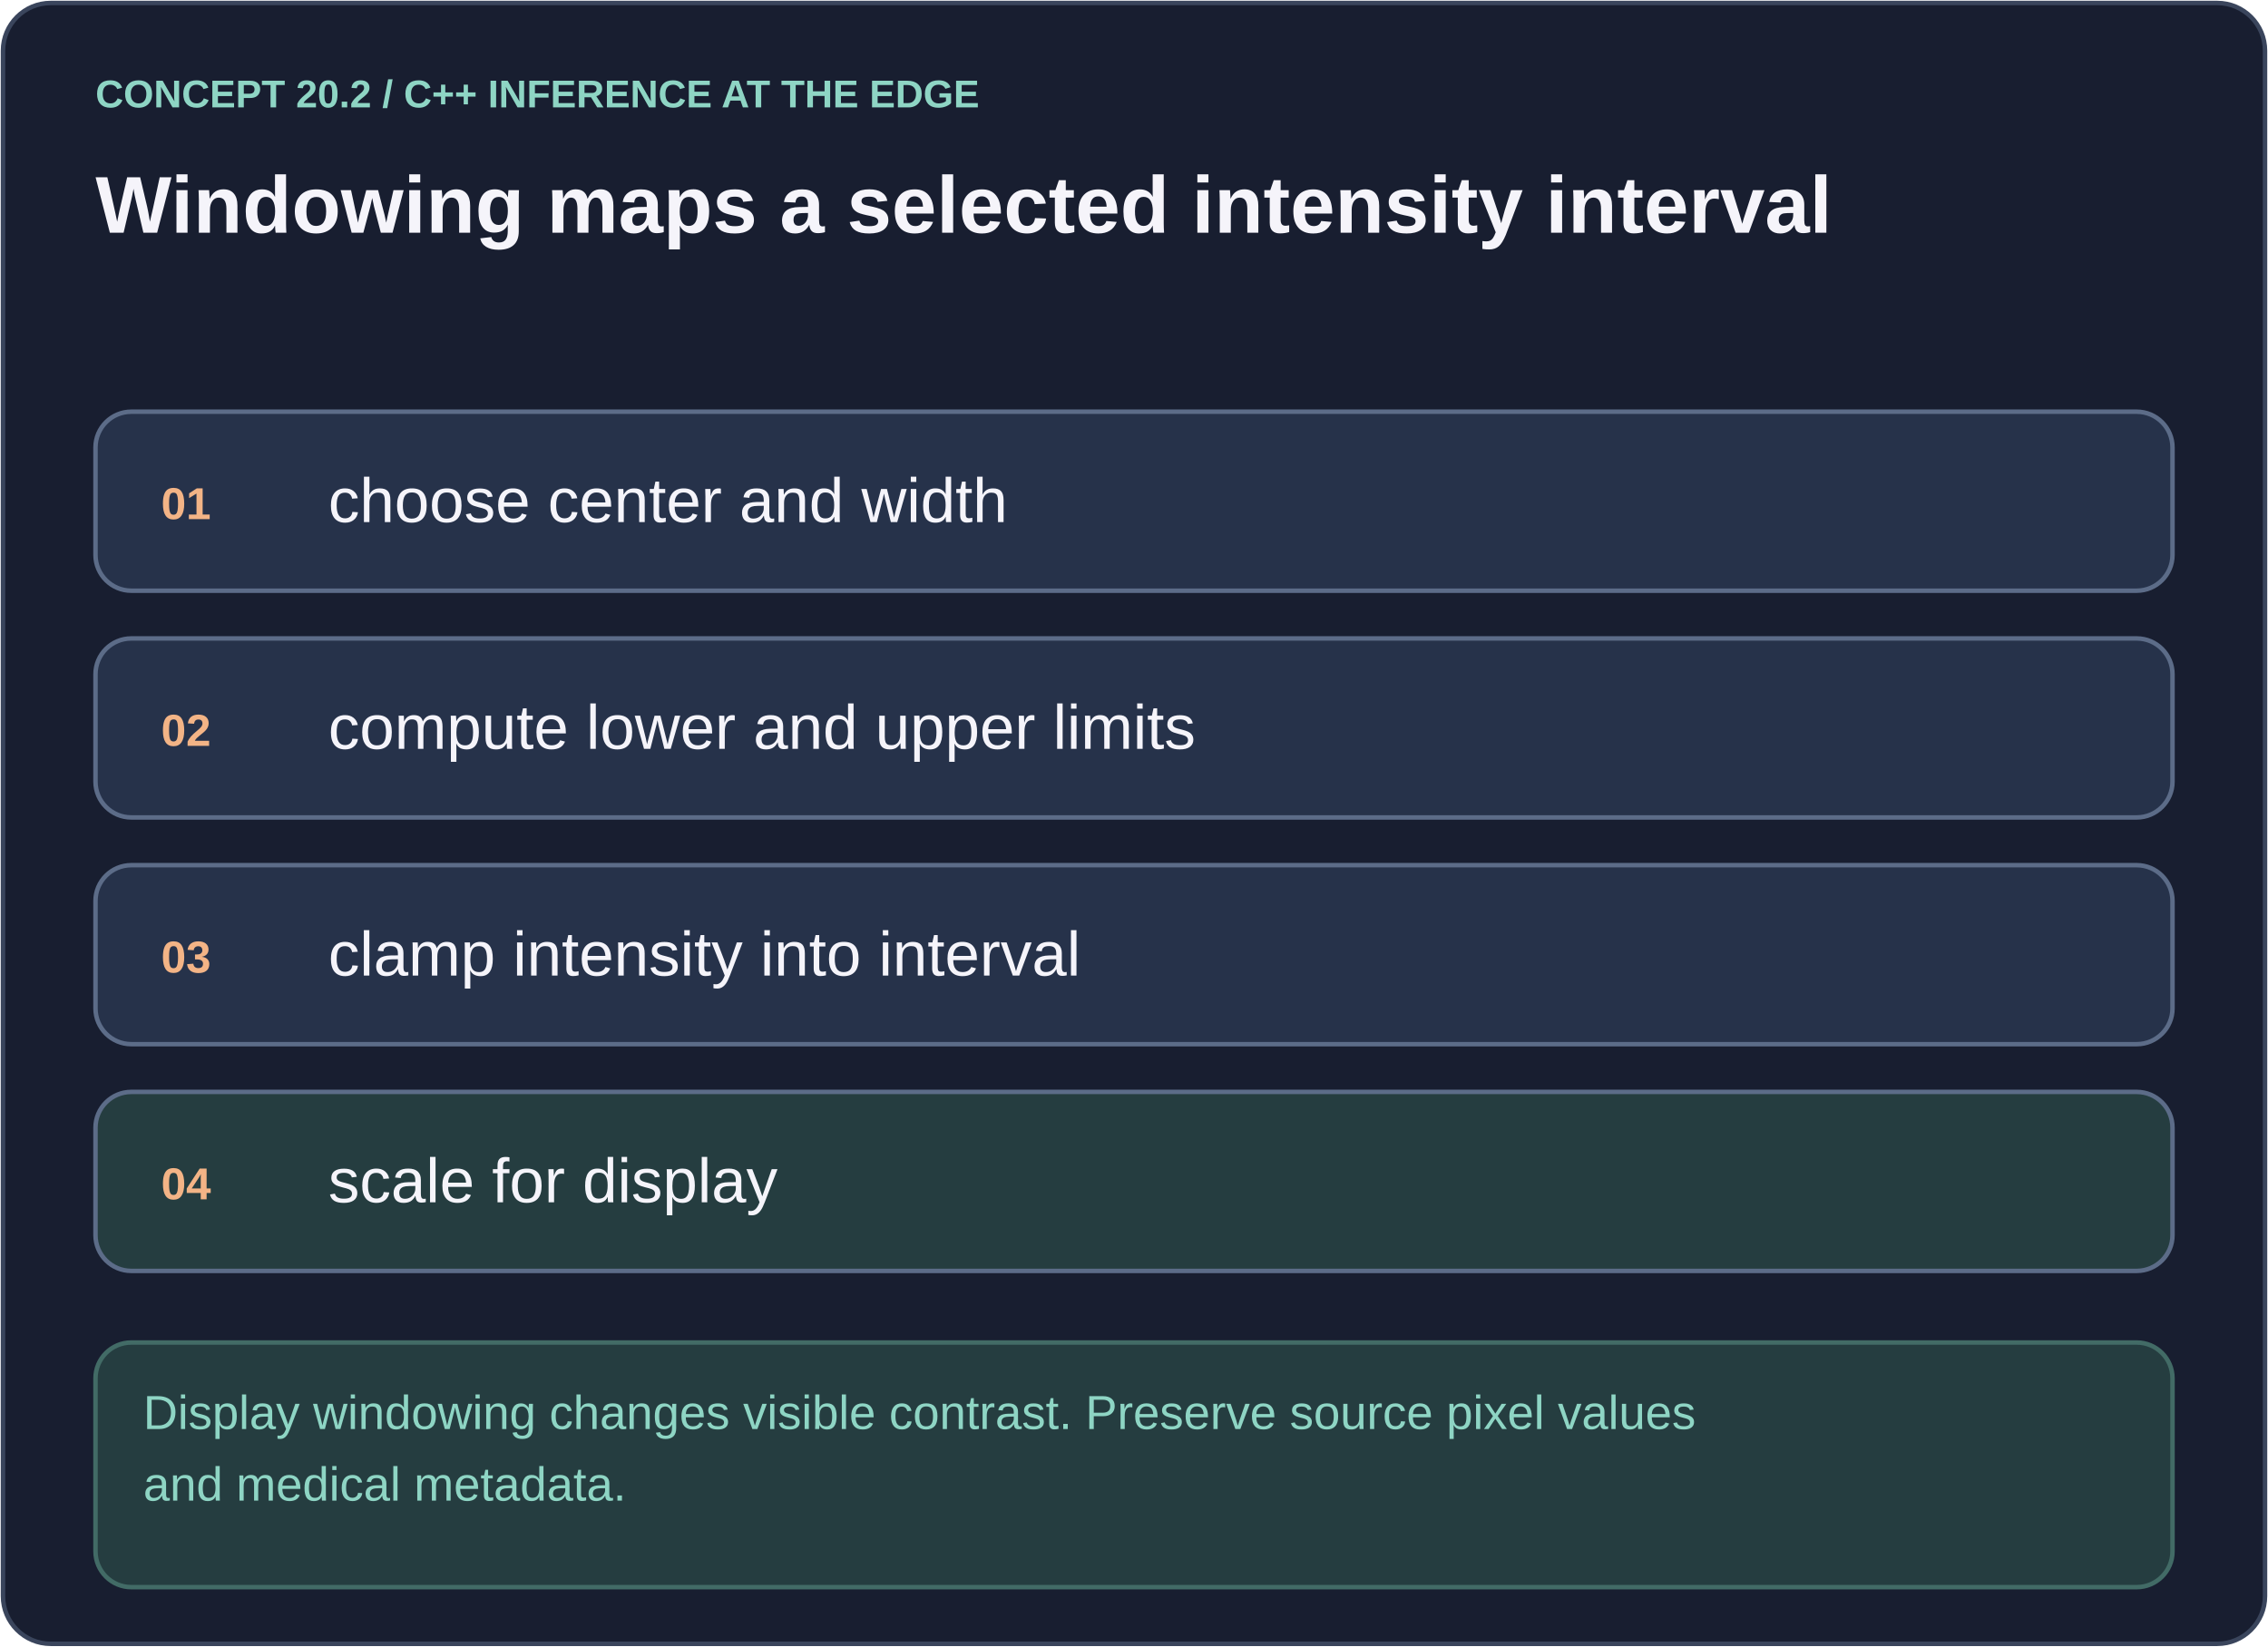
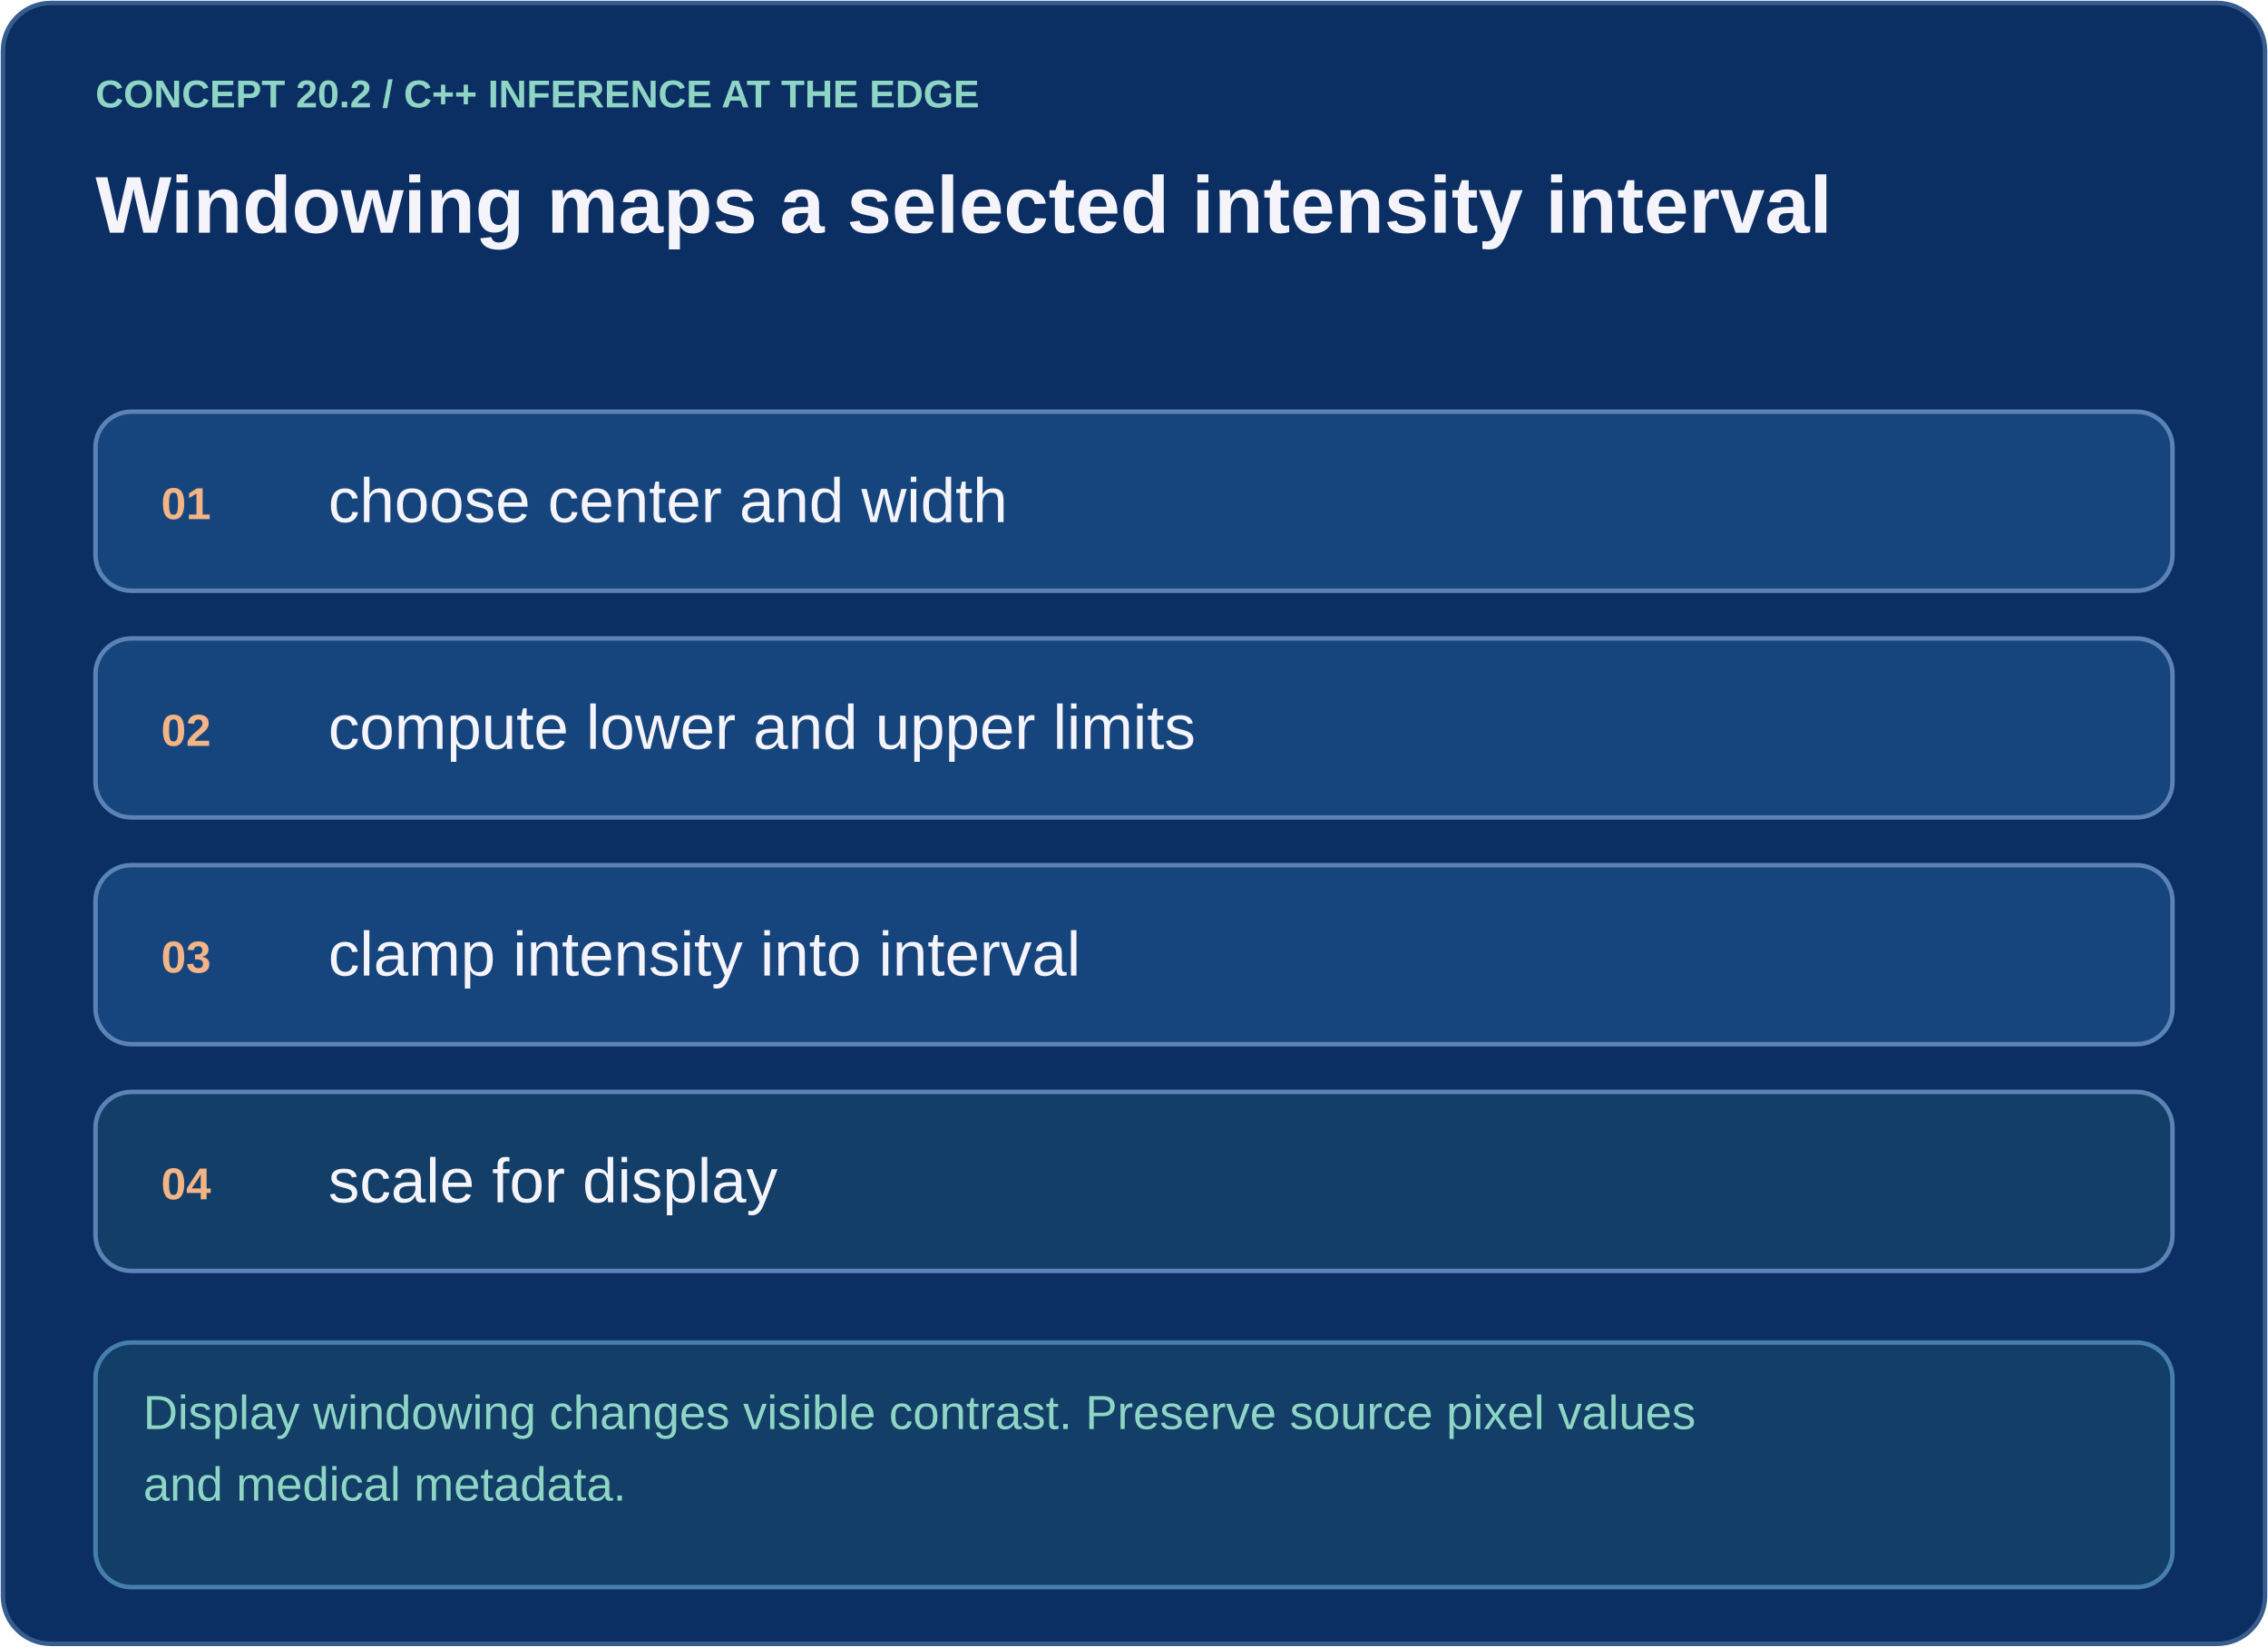
<svg xmlns="http://www.w3.org/2000/svg" width="760" height="552" viewBox="0 0 760 552" role="img" aria-labelledby="title desc">
  <defs>
    <marker id="arrow" viewBox="0 0 10 10" refX="9" refY="5" markerWidth="6" markerHeight="6" orient="auto-start-reverse">
      <path d="M0 0 L10 5 L0 10 Z" fill="#738993" />
    </marker>
  </defs>
  <g font-family="Arial, Helvetica, sans-serif">
-     <rect x="1" y="1" width="758" height="550" rx="16" fill="#181e30" stroke="#3a455c" stroke-width="1.5" />
+     <rect x="1" y="1" width="758" height="550" rx="16" fill="#0b2e63" stroke="#375d8e" stroke-width="1.5" />
    <text x="32" y="36" font-size="13" fill="#8ed5c4" font-weight="700" text-anchor="start">CONCEPT 20.2  /  C++ INFERENCE AT THE EDGE</text>
    <text x="32" y="78" font-size="27" fill="#f5f4fa" font-weight="600" text-anchor="start">Windowing maps a selected intensity interval</text>
-     <rect x="32" y="138" width="696" height="60" rx="12" fill="#26324a" stroke="#5c6c88" stroke-width="1.5" />
+     <rect x="32" y="138" width="696" height="60" rx="12" fill="#16457e" stroke="#5b83b5" stroke-width="1.5" />
    <text x="54" y="174" font-size="15" fill="#f3b486" font-weight="700" text-anchor="start">01</text>
    <text x="110" y="175" font-size="21" fill="#f5f4fa" font-weight="400" text-anchor="start">choose center and width</text>
-     <rect x="32" y="214" width="696" height="60" rx="12" fill="#26324a" stroke="#5c6c88" stroke-width="1.5" />
+     <rect x="32" y="214" width="696" height="60" rx="12" fill="#16457e" stroke="#5b83b5" stroke-width="1.5" />
    <text x="54" y="250" font-size="15" fill="#f3b486" font-weight="700" text-anchor="start">02</text>
    <text x="110" y="251" font-size="21" fill="#f5f4fa" font-weight="400" text-anchor="start">compute lower and upper limits</text>
-     <rect x="32" y="290" width="696" height="60" rx="12" fill="#26324a" stroke="#5c6c88" stroke-width="1.5" />
+     <rect x="32" y="290" width="696" height="60" rx="12" fill="#16457e" stroke="#5b83b5" stroke-width="1.5" />
    <text x="54" y="326" font-size="15" fill="#f3b486" font-weight="700" text-anchor="start">03</text>
    <text x="110" y="327" font-size="21" fill="#f5f4fa" font-weight="400" text-anchor="start">clamp intensity into interval</text>
-     <rect x="32" y="366" width="696" height="60" rx="12" fill="#253d40" stroke="#5c6c88" stroke-width="1.5" />
+     <rect x="32" y="366" width="696" height="60" rx="12" fill="#123e68" stroke="#5b83b5" stroke-width="1.5" />
    <text x="54" y="402" font-size="15" fill="#f3b486" font-weight="700" text-anchor="start">04</text>
    <text x="110" y="403" font-size="21" fill="#f5f4fa" font-weight="400" text-anchor="start">scale for display</text>
-     <rect x="32" y="450" width="696" height="82" rx="12" fill="#253d40" stroke="#426b66" stroke-width="1.5" />
+     <rect x="32" y="450" width="696" height="82" rx="12" fill="#123e68" stroke="#467fac" stroke-width="1.5" />
    <text x="48" y="479" font-size="16" fill="#8ed5c4" font-weight="400" text-anchor="start">Display windowing changes visible contrast. Preserve source pixel values</text>
    <text x="48" y="503" font-size="16" fill="#8ed5c4" font-weight="400" text-anchor="start">and medical metadata.</text>
  </g>
</svg>
